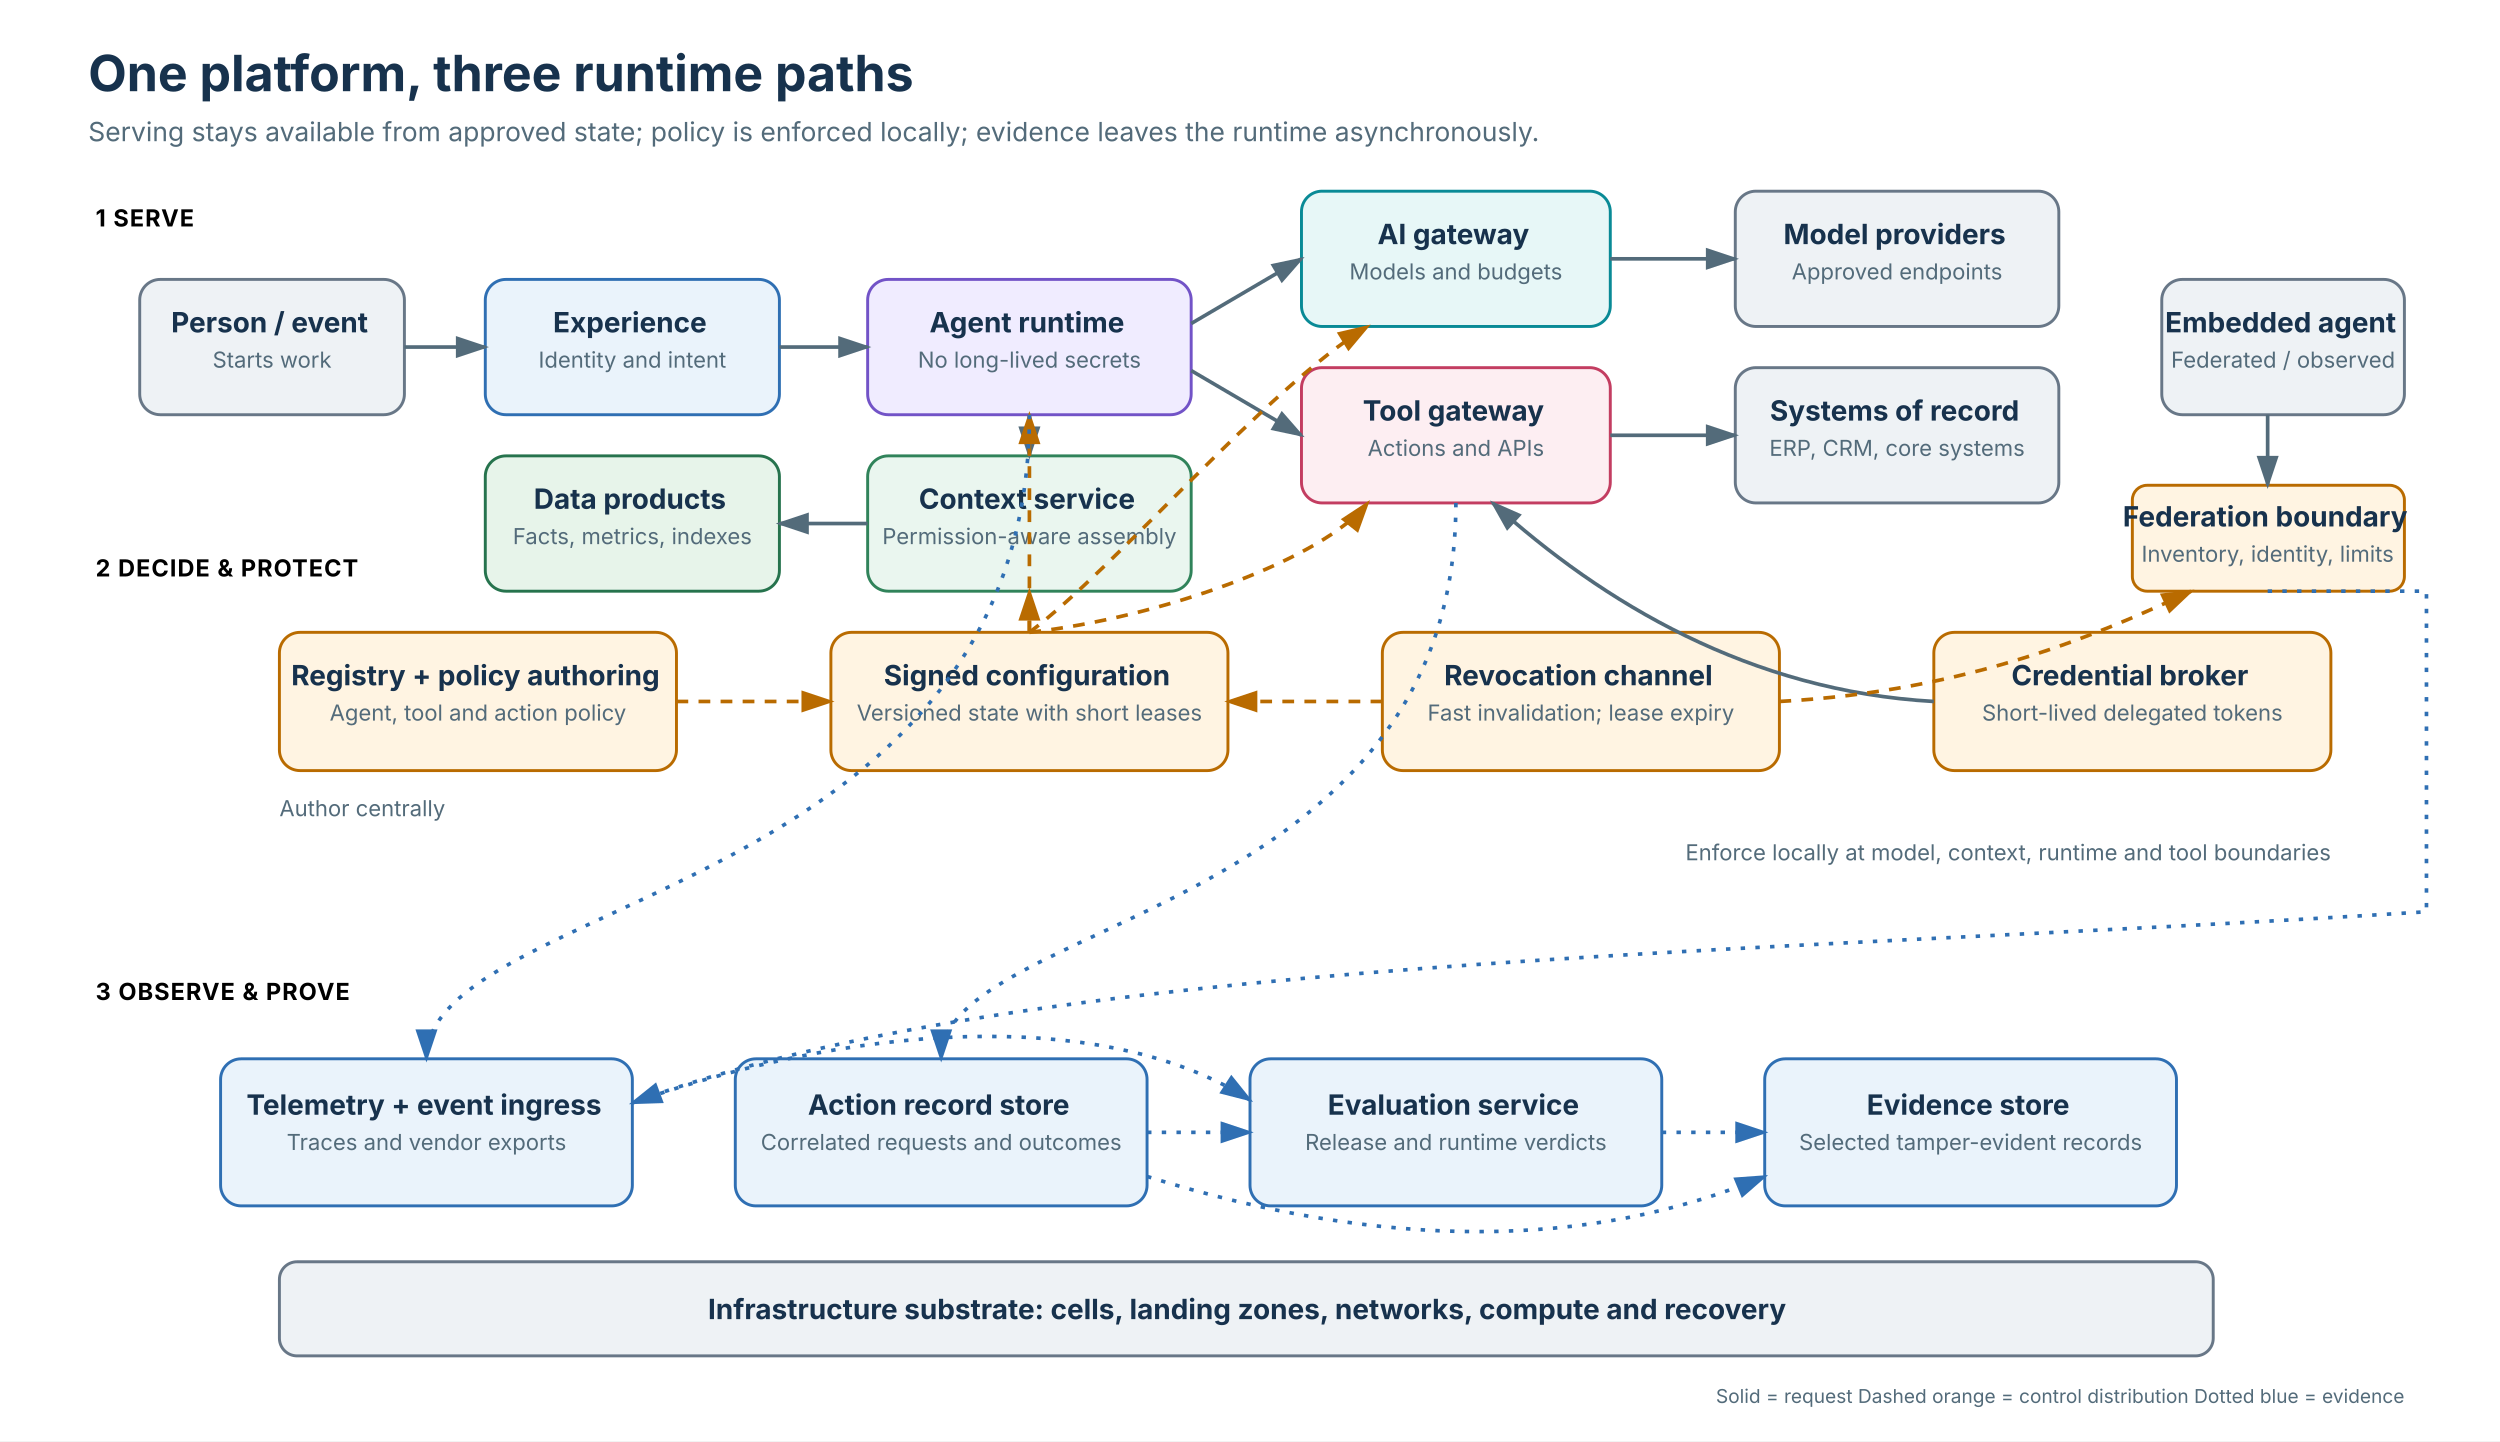
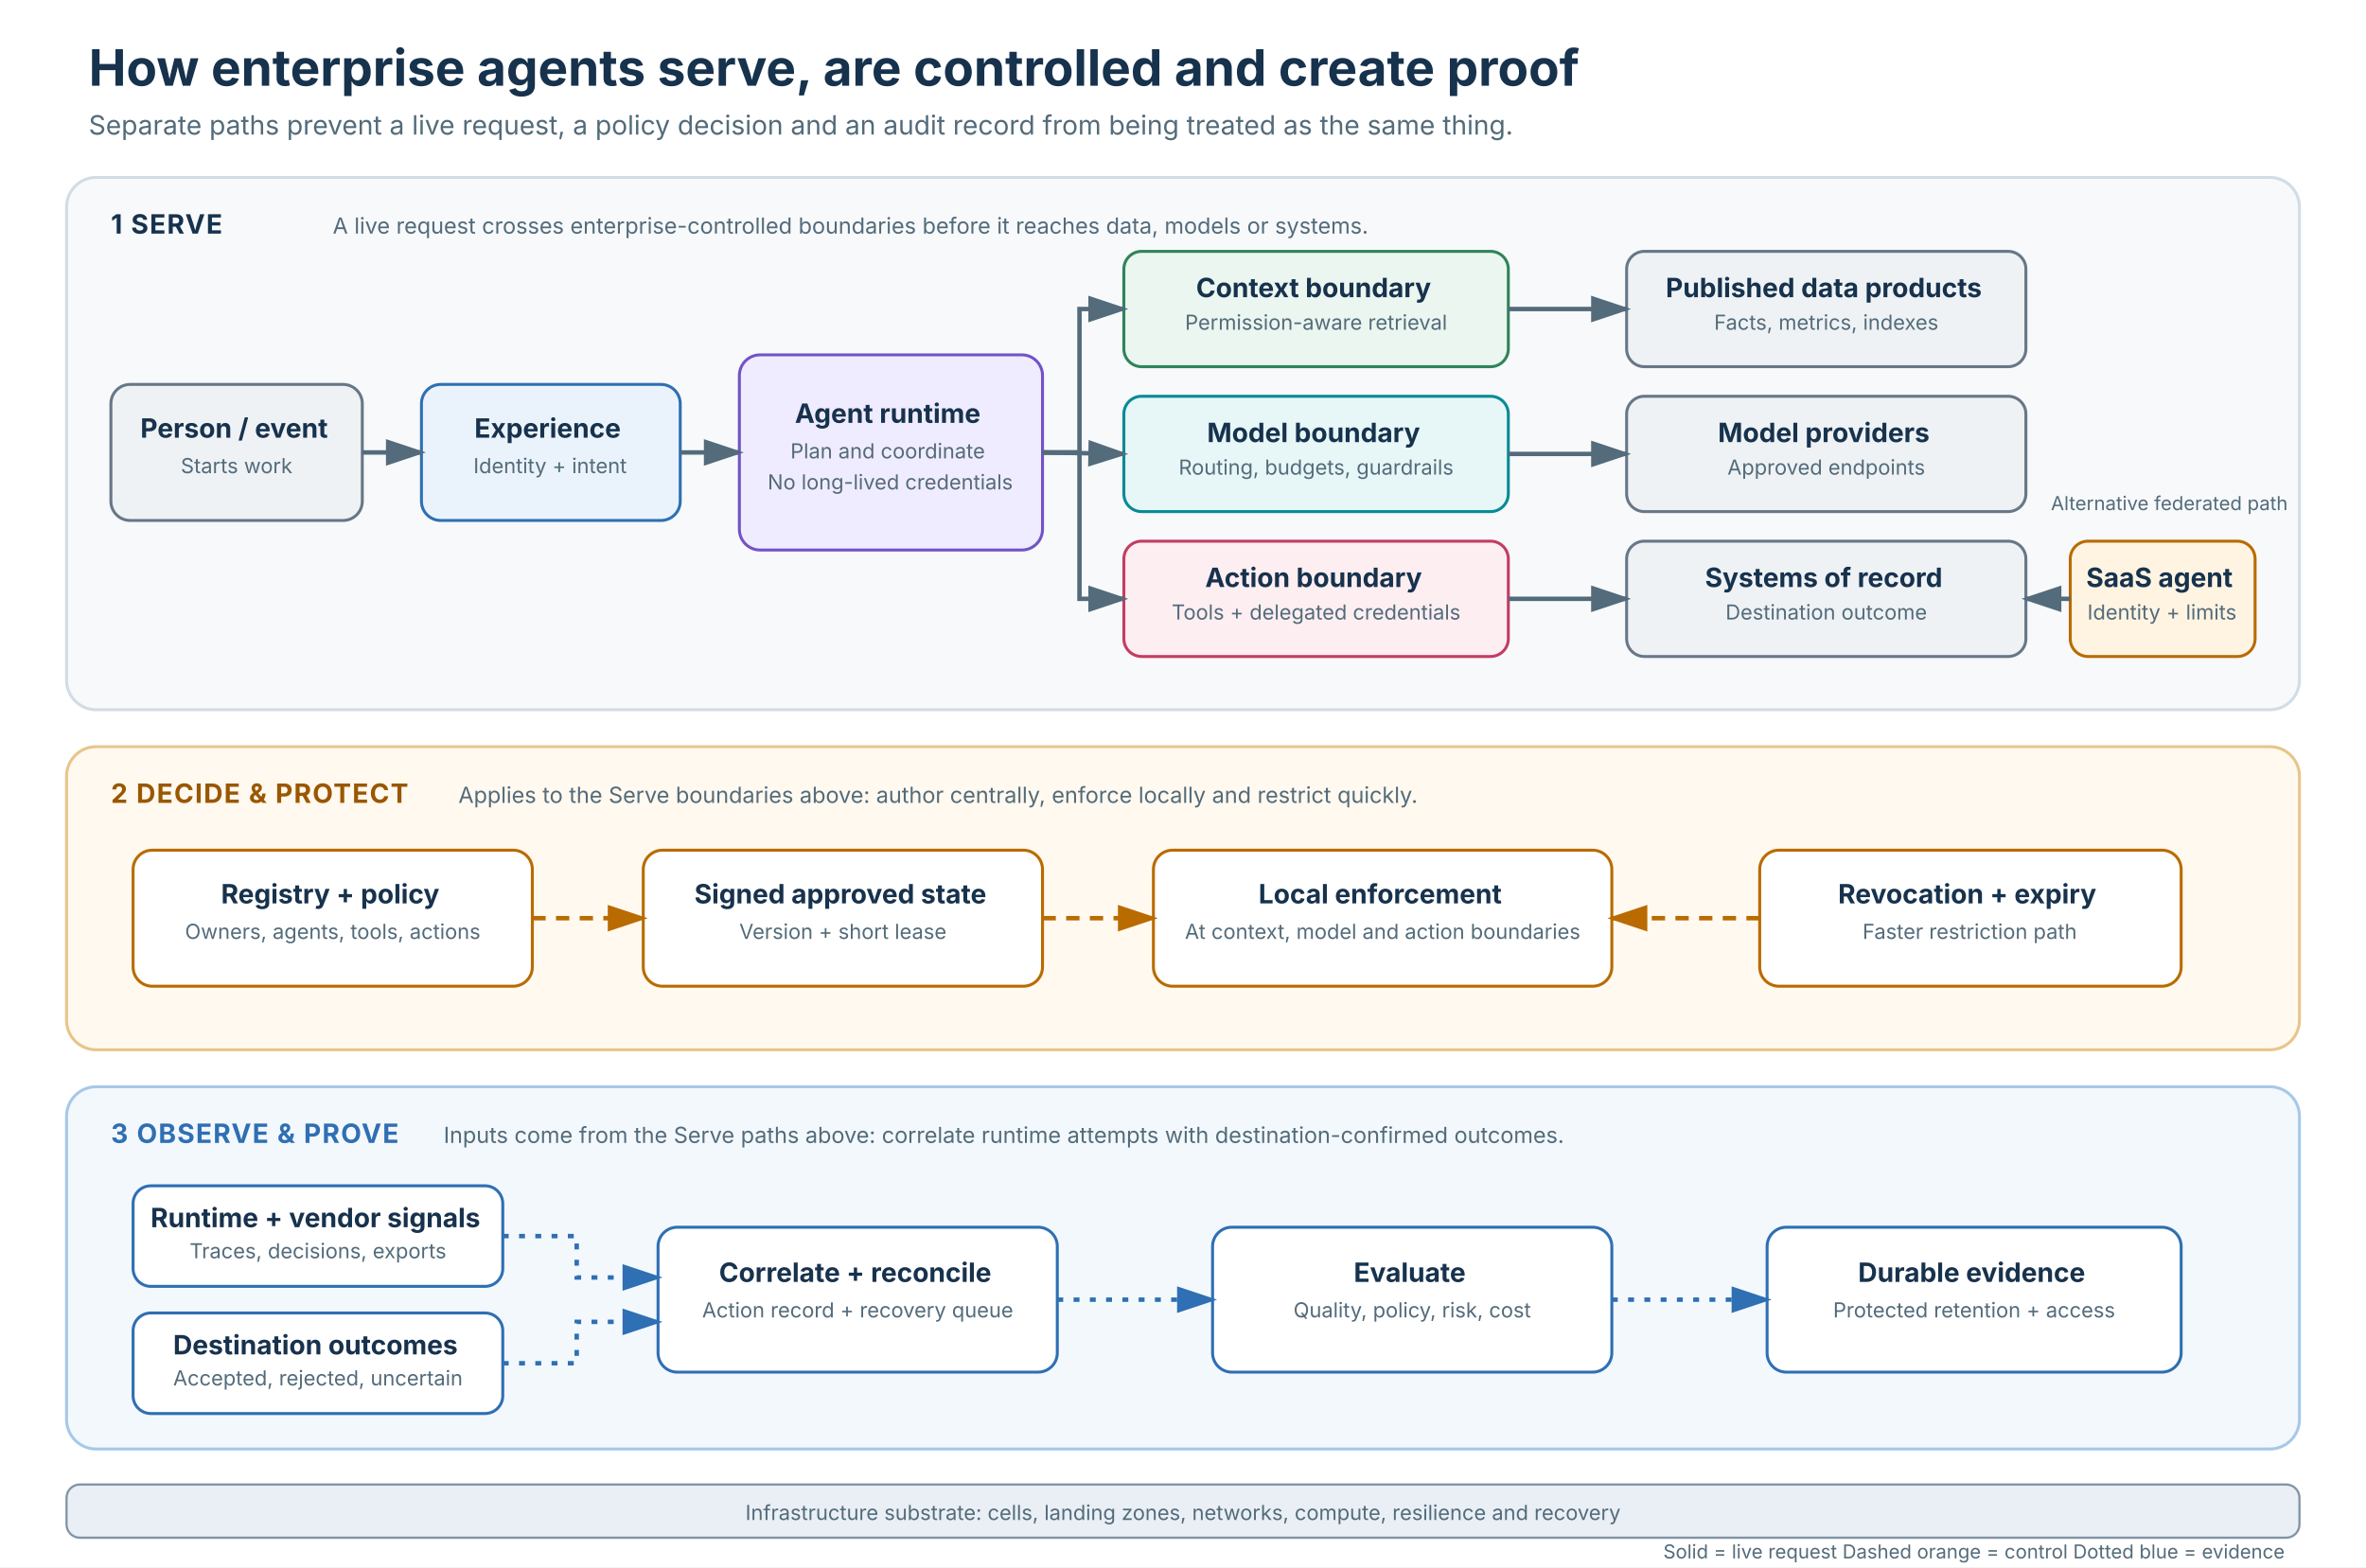
- <svg xmlns="http://www.w3.org/2000/svg" width="1700" height="980" viewBox="0 0 1700 980" role="img" aria-labelledby="title desc">
+ <svg xmlns="http://www.w3.org/2000/svg" width="1600" height="1060" viewBox="0 0 1600 1060" role="img" aria-labelledby="title desc">
  <defs>
    <marker id="arrow" markerWidth="10" markerHeight="10" refX="8" refY="3" orient="auto" markerUnits="strokeWidth">
      <path d="M0,0 L0,6 L9,3 z" fill="#536B7A" />
    </marker>
-     <marker id="arrow-orange" markerWidth="10" markerHeight="10" refX="8" refY="3" orient="auto" markerUnits="strokeWidth">
+     <marker id="arrowOrange" markerWidth="10" markerHeight="10" refX="8" refY="3" orient="auto" markerUnits="strokeWidth">
      <path d="M0,0 L0,6 L9,3 z" fill="#B96B00" />
    </marker>
-     <marker id="arrow-blue" markerWidth="10" markerHeight="10" refX="8" refY="3" orient="auto" markerUnits="strokeWidth">
+     <marker id="arrowBlue" markerWidth="10" markerHeight="10" refX="8" refY="3" orient="auto" markerUnits="strokeWidth">
      <path d="M0,0 L0,6 L9,3 z" fill="#2F6FB3" />
    </marker>
-     <style>text{font-family:Inter,Segoe UI,Arial,sans-serif} .h1{font-size:34px;font-weight:700;fill:#17324D}.sub{font-size:18px;fill:#536B7A}.label{font-size:19px;font-weight:700;fill:#17324D}.small{font-size:15px;fill:#536B7A}.tiny{font-size:13px;fill:#536B7A}.path{font-size:16px;font-weight:700;letter-spacing:.7px}.box{stroke-width:2}.arrow{fill:none;stroke:#536B7A;stroke-width:2.5;marker-end:url(#arrow)}.control{fill:none;stroke:#B96B00;stroke-width:2.5;stroke-dasharray:8 7;marker-end:url(#arrow-orange)}.evidence{fill:none;stroke:#2F6FB3;stroke-width:2.5;stroke-dasharray:3 7;marker-end:url(#arrow-blue)}</style>
+     <style>text{font-family:Inter,Segoe UI,Arial,sans-serif}.title{font-size:34px;font-weight:700;fill:#17324D}.subtitle{font-size:18px;fill:#536B7A}.laneTitle{font-size:18px;font-weight:700;letter-spacing:.8px}.laneNote{font-size:15px;fill:#536B7A}.label{font-size:18px;font-weight:700;fill:#17324D}.small{font-size:14px;fill:#536B7A}.micro{font-size:13px;fill:#536B7A}.box{stroke-width:2}.request{fill:none;stroke:#536B7A;stroke-width:3;marker-end:url(#arrow)}.control{fill:none;stroke:#B96B00;stroke-width:3;stroke-dasharray:9 7;marker-end:url(#arrowOrange)}.evidence{fill:none;stroke:#2F6FB3;stroke-width:3;stroke-dasharray:4 7;marker-end:url(#arrowBlue)}</style>
  </defs>
-   <rect width="1700" height="980" fill="#FFFFFF" />
-   <text x="60" y="62" class="h1">One platform, three runtime paths</text>
-   <text x="60" y="96" class="sub">Serving stays available from approved state; policy is enforced locally; evidence leaves the runtime asynchronously.</text>
-   <text x="65" y="154" class="path" text-anchor="start">1  SERVE</text>
-   <text x="65" y="392" class="path" text-anchor="start">2  DECIDE &amp; PROTECT</text>
-   <text x="65" y="680" class="path" text-anchor="start">3  OBSERVE &amp; PROVE</text>
-   <rect x="95" y="190" width="180" height="92" rx="14" fill="#EEF2F5" stroke="#687787" class="box" />
-   <text x="185.0" y="226" text-anchor="middle">
+   <rect width="1600" height="1060" fill="#FFFFFF" />
+   <text x="60" y="58" class="title">How enterprise agents serve, are controlled and create proof</text>
+   <text x="60" y="91" class="subtitle">Separate paths prevent a live request, a policy decision and an audit record from being treated as the same thing.</text>
+   <rect x="45" y="120" width="1510" height="360" rx="20" fill="#F7F9FB" stroke="#D2DCE5" stroke-width="2" />
+   <text x="75" y="158" class="laneTitle" fill="#17324D">1  SERVE</text>
+   <text x="225" y="158" class="laneNote">A live request crosses enterprise-controlled boundaries before it reaches data, models or systems.</text>
+   <rect x="75" y="260" width="170" height="92" rx="13" fill="#EEF2F5" stroke="#687787" class="box" />
+   <text x="160" y="296" text-anchor="middle">
    <tspan class="label">Person / event</tspan>
-     <tspan x="185.0" dy="24" class="small">Starts work</tspan>
+     <tspan x="160" dy="24" class="small">Starts work</tspan>
  </text>
-   <rect x="330" y="190" width="200" height="92" rx="14" fill="#EAF3FB" stroke="#2F6FB3" class="box" />
-   <text x="430.0" y="226" text-anchor="middle">
+   <rect x="285" y="260" width="175" height="92" rx="13" fill="#EAF3FB" stroke="#2F6FB3" class="box" />
+   <text x="372" y="296" text-anchor="middle">
    <tspan class="label">Experience</tspan>
-     <tspan x="430.0" dy="24" class="small">Identity and intent</tspan>
+     <tspan x="372" dy="24" class="small">Identity + intent</tspan>
  </text>
-   <rect x="590" y="190" width="220" height="92" rx="14" fill="#F0ECFF" stroke="#7253C7" class="box" />
-   <text x="700.0" y="226" text-anchor="middle">
+   <rect x="500" y="240" width="205" height="132" rx="14" fill="#F0ECFF" stroke="#7253C7" class="box" />
+   <text x="602" y="286" text-anchor="middle">
    <tspan class="label">Agent runtime</tspan>
-     <tspan x="700.0" dy="24" class="small">No long-lived secrets</tspan>
+     <tspan x="602" dy="24" class="small">Plan and coordinate</tspan>
+     <tspan x="602" dy="21" class="small">No long-lived credentials</tspan>
  </text>
-   <rect x="885" y="130" width="210" height="92" rx="14" fill="#E7F7F7" stroke="#098A96" class="box" />
-   <text x="990.0" y="166" text-anchor="middle">
-     <tspan class="label">AI gateway</tspan>
-     <tspan x="990.0" dy="24" class="small">Models and budgets</tspan>
+   <path d="M245 306 L285 306" class="request" />
+   <path d="M460 306 L500 306" class="request" />
+   <rect x="760" y="170" width="260" height="78" rx="12" fill="#EAF6EF" stroke="#30835A" class="box" />
+   <text x="890" y="201" text-anchor="middle">
+     <tspan class="label">Context boundary</tspan>
+     <tspan x="890" dy="22" class="small">Permission-aware retrieval</tspan>
  </text>
-   <rect x="885" y="250" width="210" height="92" rx="14" fill="#FDEEF2" stroke="#C33D61" class="box" />
-   <text x="990.0" y="286" text-anchor="middle">
-     <tspan class="label">Tool gateway</tspan>
-     <tspan x="990.0" dy="24" class="small">Actions and APIs</tspan>
+   <rect x="760" y="268" width="260" height="78" rx="12" fill="#E7F7F7" stroke="#098A96" class="box" />
+   <text x="890" y="299" text-anchor="middle">
+     <tspan class="label">Model boundary</tspan>
+     <tspan x="890" dy="22" class="small">Routing, budgets, guardrails</tspan>
  </text>
-   <rect x="1180" y="130" width="220" height="92" rx="14" fill="#EEF2F5" stroke="#687787" class="box" />
-   <text x="1290.0" y="166" text-anchor="middle">
+   <rect x="760" y="366" width="260" height="78" rx="12" fill="#FDEEF2" stroke="#C33D61" class="box" />
+   <text x="890" y="397" text-anchor="middle">
+     <tspan class="label">Action boundary</tspan>
+     <tspan x="890" dy="22" class="small">Tools + delegated credentials</tspan>
+   </text>
+   <path d="M705 306 L730 306 L730 209 L760 209" class="request" />
+   <path d="M705 306 L760 307" class="request" />
+   <path d="M705 306 L730 306 L730 405 L760 405" class="request" />
+   <rect x="1100" y="170" width="270" height="78" rx="12" fill="#EEF2F5" stroke="#687787" class="box" />
+   <text x="1235" y="201" text-anchor="middle">
+     <tspan class="label">Published data products</tspan>
+     <tspan x="1235" dy="22" class="small">Facts, metrics, indexes</tspan>
+   </text>
+   <rect x="1100" y="268" width="270" height="78" rx="12" fill="#EEF2F5" stroke="#687787" class="box" />
+   <text x="1235" y="299" text-anchor="middle">
    <tspan class="label">Model providers</tspan>
-     <tspan x="1290.0" dy="24" class="small">Approved endpoints</tspan>
+     <tspan x="1235" dy="22" class="small">Approved endpoints</tspan>
  </text>
-   <rect x="1180" y="250" width="220" height="92" rx="14" fill="#EEF2F5" stroke="#687787" class="box" />
-   <text x="1290.0" y="286" text-anchor="middle">
+   <rect x="1100" y="366" width="270" height="78" rx="12" fill="#EEF2F5" stroke="#687787" class="box" />
+   <text x="1235" y="397" text-anchor="middle">
    <tspan class="label">Systems of record</tspan>
-     <tspan x="1290.0" dy="24" class="small">ERP, CRM, core systems</tspan>
+     <tspan x="1235" dy="22" class="small">Destination outcome</tspan>
  </text>
-   <rect x="590" y="310" width="220" height="92" rx="14" fill="#EAF6EF" stroke="#30835A" class="box" />
-   <text x="700.0" y="346" text-anchor="middle">
-     <tspan class="label">Context service</tspan>
-     <tspan x="700.0" dy="24" class="small">Permission-aware assembly</tspan>
+   <path d="M1020 209 L1100 209" class="request" />
+   <path d="M1020 307 L1100 307" class="request" />
+   <path d="M1020 405 L1100 405" class="request" />
+   <text x="1467" y="345" class="micro" text-anchor="middle">Alternative federated path</text>
+   <rect x="1400" y="366" width="125" height="78" rx="12" fill="#FFF4E2" stroke="#B96B00" class="box" />
+   <text x="1462" y="397" text-anchor="middle">
+     <tspan class="label">SaaS agent</tspan>
+     <tspan x="1462" dy="22" class="small">Identity + limits</tspan>
  </text>
-   <rect x="330" y="310" width="200" height="92" rx="14" fill="#E7F4EA" stroke="#26734D" class="box" />
-   <text x="430.0" y="346" text-anchor="middle">
-     <tspan class="label">Data products</tspan>
-     <tspan x="430.0" dy="24" class="small">Facts, metrics, indexes</tspan>
+   <path d="M1400 405 L1370 405" class="request" />
+   <rect x="45" y="505" width="1510" height="205" rx="20" fill="#FFF9EF" stroke="#E7C58A" stroke-width="2" />
+   <text x="75" y="543" class="laneTitle" fill="#9A5700">2  DECIDE &amp; PROTECT</text>
+   <text x="310" y="543" class="laneNote">Applies to the Serve boundaries above: author centrally, enforce locally and restrict quickly.</text>
+   <rect x="90" y="575" width="270" height="92" rx="13" fill="#FFFFFF" stroke="#B96B00" class="box" />
+   <text x="225" y="611" text-anchor="middle">
+     <tspan class="label">Registry + policy</tspan>
+     <tspan x="225" dy="24" class="small">Owners, agents, tools, actions</tspan>
  </text>
-   <rect x="1470" y="190" width="165" height="92" rx="14" fill="#EEF2F5" stroke="#687787" class="box" />
-   <text x="1552.5" y="226" text-anchor="middle">
-     <tspan class="label">Embedded agent</tspan>
-     <tspan x="1552.5" dy="24" class="small">Federated / observed</tspan>
+   <rect x="435" y="575" width="270" height="92" rx="13" fill="#FFFFFF" stroke="#B96B00" class="box" />
+   <text x="570" y="611" text-anchor="middle">
+     <tspan class="label">Signed approved state</tspan>
+     <tspan x="570" dy="24" class="small">Version + short lease</tspan>
  </text>
-   <path d="M275 236 L330 236" class="arrow" />
-   <path d="M530 236 L590 236" class="arrow" />
-   <path d="M810 220 L885 176" class="arrow" />
-   <path d="M810 252 L885 296" class="arrow" />
-   <path d="M700 282 L700 310" class="arrow" />
-   <path d="M590 356 L530 356" class="arrow" />
-   <path d="M1095 176 L1180 176" class="arrow" />
-   <path d="M1095 296 L1180 296" class="arrow" />
-   <rect x="190" y="430" width="270" height="94" rx="14" fill="#FFF4E2" stroke="#B96B00" class="box" />
-   <text x="325" y="466" text-anchor="middle">
-     <tspan class="label">Registry + policy authoring</tspan>
-     <tspan x="325" dy="24" class="small">Agent, tool and action policy</tspan>
+   <rect x="780" y="575" width="310" height="92" rx="13" fill="#FFFFFF" stroke="#B96B00" class="box" />
+   <text x="935" y="611" text-anchor="middle">
+     <tspan class="label">Local enforcement</tspan>
+     <tspan x="935" dy="24" class="small">At context, model and action boundaries</tspan>
  </text>
-   <rect x="565" y="430" width="270" height="94" rx="14" fill="#FFF4E2" stroke="#B96B00" class="box" />
-   <text x="700" y="466" text-anchor="middle">
-     <tspan class="label">Signed configuration</tspan>
-     <tspan x="700" dy="24" class="small">Versioned state with short leases</tspan>
+   <rect x="1190" y="575" width="285" height="92" rx="13" fill="#FFFFFF" stroke="#B96B00" class="box" />
+   <text x="1332" y="611" text-anchor="middle">
+     <tspan class="label">Revocation + expiry</tspan>
+     <tspan x="1332" dy="24" class="small">Faster restriction path</tspan>
  </text>
-   <rect x="940" y="430" width="270" height="94" rx="14" fill="#FFF4E2" stroke="#B96B00" class="box" />
-   <text x="1075" y="466" text-anchor="middle">
-     <tspan class="label">Revocation channel</tspan>
-     <tspan x="1075" dy="24" class="small">Fast invalidation; lease expiry</tspan>
+   <path d="M360 621 L435 621" class="control" />
+   <path d="M705 621 L780 621" class="control" />
+   <path d="M1190 621 L1090 621" class="control" />
+   <rect x="45" y="735" width="1510" height="245" rx="20" fill="#F3F8FD" stroke="#A7C8E8" stroke-width="2" />
+   <text x="75" y="773" class="laneTitle" fill="#2F6FB3">3  OBSERVE &amp; PROVE</text>
+   <text x="300" y="773" class="laneNote">Inputs come from the Serve paths above: correlate runtime attempts with destination-confirmed outcomes.</text>
+   <rect x="90" y="802" width="250" height="68" rx="12" fill="#FFFFFF" stroke="#2F6FB3" class="box" />
+   <text x="215" y="830" text-anchor="middle">
+     <tspan class="label">Runtime + vendor signals</tspan>
+     <tspan x="215" dy="21" class="small">Traces, decisions, exports</tspan>
  </text>
-   <rect x="1315" y="430" width="270" height="94" rx="14" fill="#FFF4E2" stroke="#B96B00" class="box" />
-   <text x="1450" y="466" text-anchor="middle">
-     <tspan class="label">Credential broker</tspan>
-     <tspan x="1450" dy="24" class="small">Short-lived delegated tokens</tspan>
+   <rect x="90" y="888" width="250" height="68" rx="12" fill="#FFFFFF" stroke="#2F6FB3" class="box" />
+   <text x="215" y="916" text-anchor="middle">
+     <tspan class="label">Destination outcomes</tspan>
+     <tspan x="215" dy="21" class="small">Accepted, rejected, uncertain</tspan>
  </text>
-   <path d="M460 477 L565 477" class="control" />
-   <path d="M940 477 L835 477" class="control" />
-   <path d="M700 430 C700 390 700 330 700 282" class="control" />
-   <path d="M700 430 C760 385 860 265 930 222" class="control" />
-   <path d="M700 430 C790 420 900 380 930 342" class="control" />
-   <path d="M700 430 C700 420 700 412 700 402" class="control" />
-   <path d="M1315 477 C1190 470 1090 410 1015 342" class="arrow" />
-   <text x="190" y="555" class="small" text-anchor="start">Author centrally</text>
-   <text x="1585" y="585" class="small" text-anchor="end">Enforce locally at model, context, runtime and tool boundaries</text>
-   <rect x="1450" y="330" width="185" height="72" rx="10" fill="#FFF4E2" stroke="#B96B00" class="box" />
-   <text x="1542" y="358" text-anchor="middle">
-     <tspan class="label">Federation boundary</tspan>
-     <tspan x="1542" dy="24" class="small">Inventory, identity, limits</tspan>
+   <rect x="445" y="830" width="270" height="98" rx="13" fill="#FFFFFF" stroke="#2F6FB3" class="box" />
+   <text x="580" y="867" text-anchor="middle">
+     <tspan class="label">Correlate + reconcile</tspan>
+     <tspan x="580" dy="24" class="small">Action record + recovery queue</tspan>
  </text>
-   <path d="M1542 282 L1542 330" class="arrow" />
-   <path d="M1210 477 C1340 470 1430 430 1490 402" class="control" />
-   <rect x="150" y="720" width="280" height="100" rx="14" fill="#EAF3FB" stroke="#2F6FB3" class="box" />
-   <text x="290" y="758" text-anchor="middle">
-     <tspan class="label">Telemetry + event ingress</tspan>
-     <tspan x="290" dy="24" class="small">Traces and vendor exports</tspan>
+   <rect x="820" y="830" width="270" height="98" rx="13" fill="#FFFFFF" stroke="#2F6FB3" class="box" />
+   <text x="955" y="867" text-anchor="middle">
+     <tspan class="label">Evaluate</tspan>
+     <tspan x="955" dy="24" class="small">Quality, policy, risk, cost</tspan>
  </text>
-   <rect x="500" y="720" width="280" height="100" rx="14" fill="#EAF3FB" stroke="#2F6FB3" class="box" />
-   <text x="640" y="758" text-anchor="middle">
-     <tspan class="label">Action record store</tspan>
-     <tspan x="640" dy="24" class="small">Correlated requests and outcomes</tspan>
+   <rect x="1195" y="830" width="280" height="98" rx="13" fill="#FFFFFF" stroke="#2F6FB3" class="box" />
+   <text x="1335" y="867" text-anchor="middle">
+     <tspan class="label">Durable evidence</tspan>
+     <tspan x="1335" dy="24" class="small">Protected retention + access</tspan>
  </text>
-   <rect x="850" y="720" width="280" height="100" rx="14" fill="#EAF3FB" stroke="#2F6FB3" class="box" />
-   <text x="990" y="758" text-anchor="middle">
-     <tspan class="label">Evaluation service</tspan>
-     <tspan x="990" dy="24" class="small">Release and runtime verdicts</tspan>
-   </text>
-   <rect x="1200" y="720" width="280" height="100" rx="14" fill="#EAF3FB" stroke="#2F6FB3" class="box" />
-   <text x="1340" y="758" text-anchor="middle">
-     <tspan class="label">Evidence store</tspan>
-     <tspan x="1340" dy="24" class="small">Selected tamper-evident records</tspan>
-   </text>
-   <path d="M700 282 C700 610 290 610 290 720" class="evidence" />
-   <path d="M1542 402 L1650 402 L1650 620 C1180 650 700 650 430 750" class="evidence" />
-   <path d="M990 342 C990 625 640 625 640 720" class="evidence" />
-   <path d="M430 750 C600 690 760 690 850 748" class="evidence" />
-   <path d="M780 770 L850 770" class="evidence" />
-   <path d="M1130 770 L1200 770" class="evidence" />
-   <path d="M780 800 C940 850 1080 850 1200 800" class="evidence" />
-   <rect x="190" y="858" width="1315" height="64" rx="12" fill="#EEF2F5" stroke="#687787" class="box" />
-   <text x="848" y="897" class="label" text-anchor="middle">Infrastructure substrate: cells, landing zones, networks, compute and recovery</text>
-   <text x="1635" y="954" class="tiny" text-anchor="end">Solid = request   Dashed orange = control distribution   Dotted blue = evidence</text>
+   <path d="M340 836 L390 836 L390 864 L445 864" class="evidence" />
+   <path d="M340 922 L390 922 L390 894 L445 894" class="evidence" />
+   <path d="M715 879 L820 879" class="evidence" />
+   <path d="M1090 879 L1195 879" class="evidence" />
+   <rect x="45" y="1004" width="1510" height="36" rx="9" fill="#E9EFF5" stroke="#8294A5" stroke-width="1.5" />
+   <text x="800" y="1028" class="small" text-anchor="middle">Infrastructure substrate: cells, landing zones, networks, compute, resilience and recovery</text>
+   <text x="1545" y="1054" class="micro" text-anchor="end">Solid = live request   Dashed orange = control   Dotted blue = evidence</text>
</svg>
